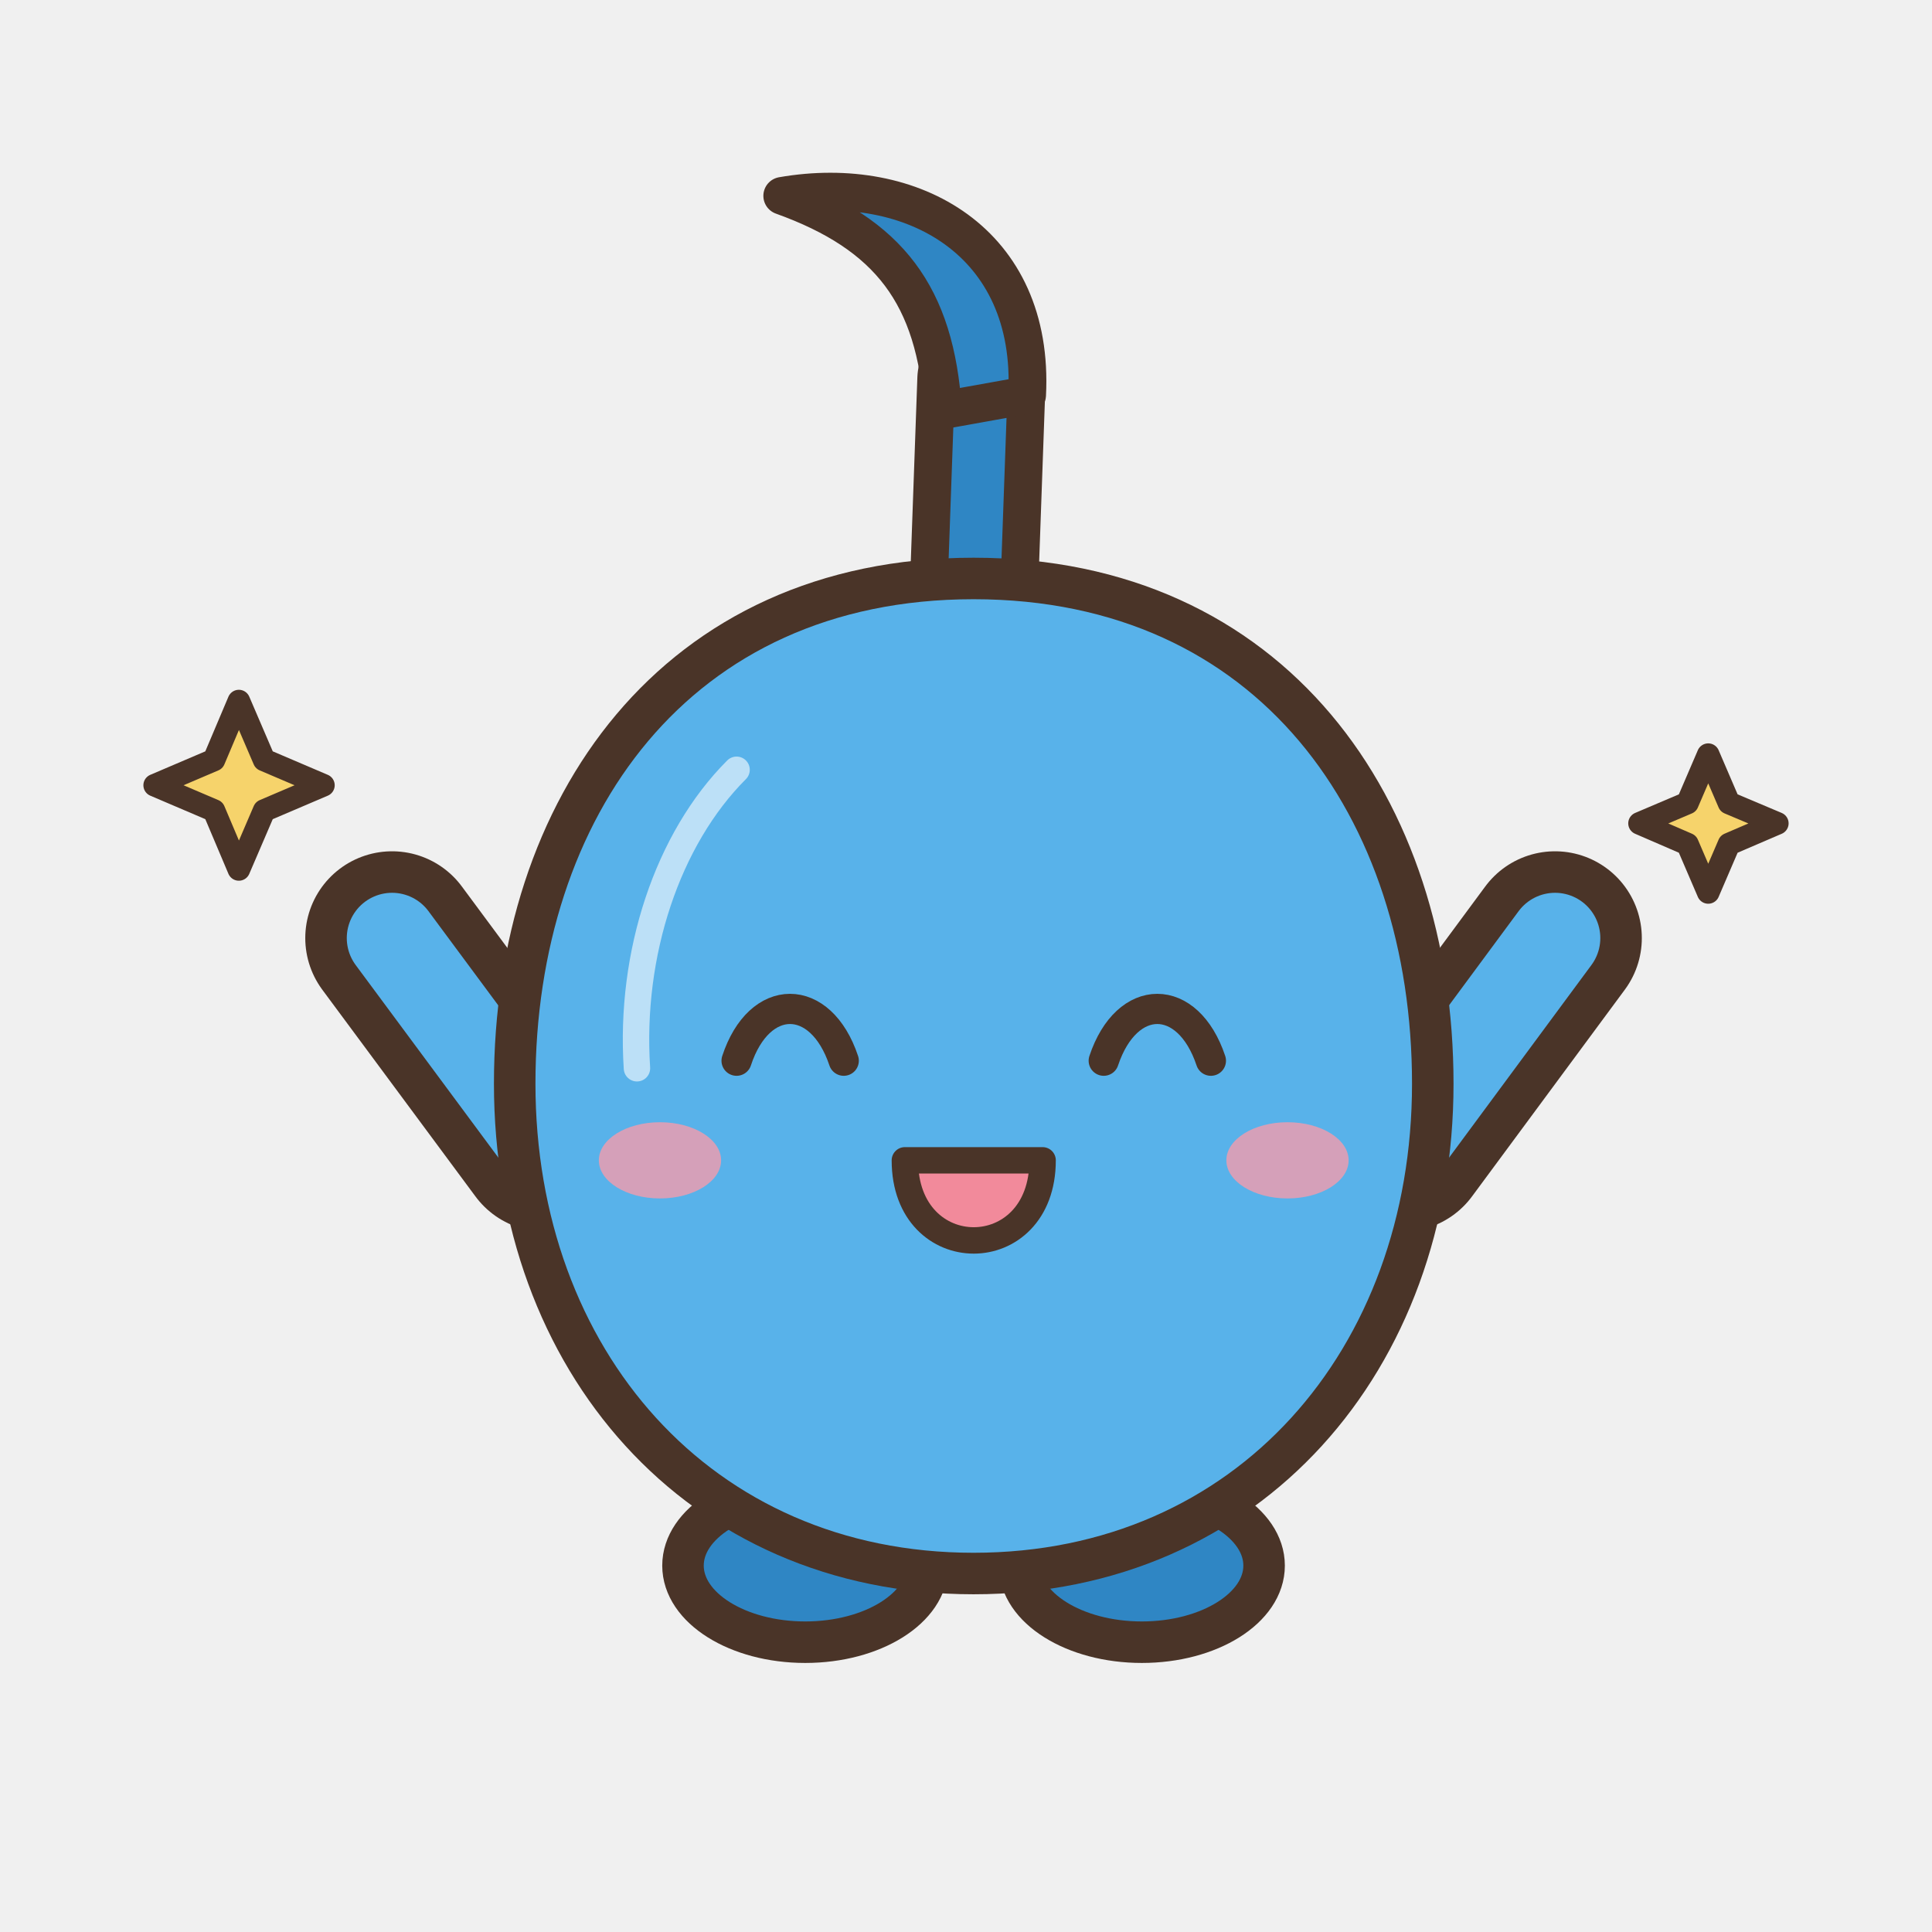
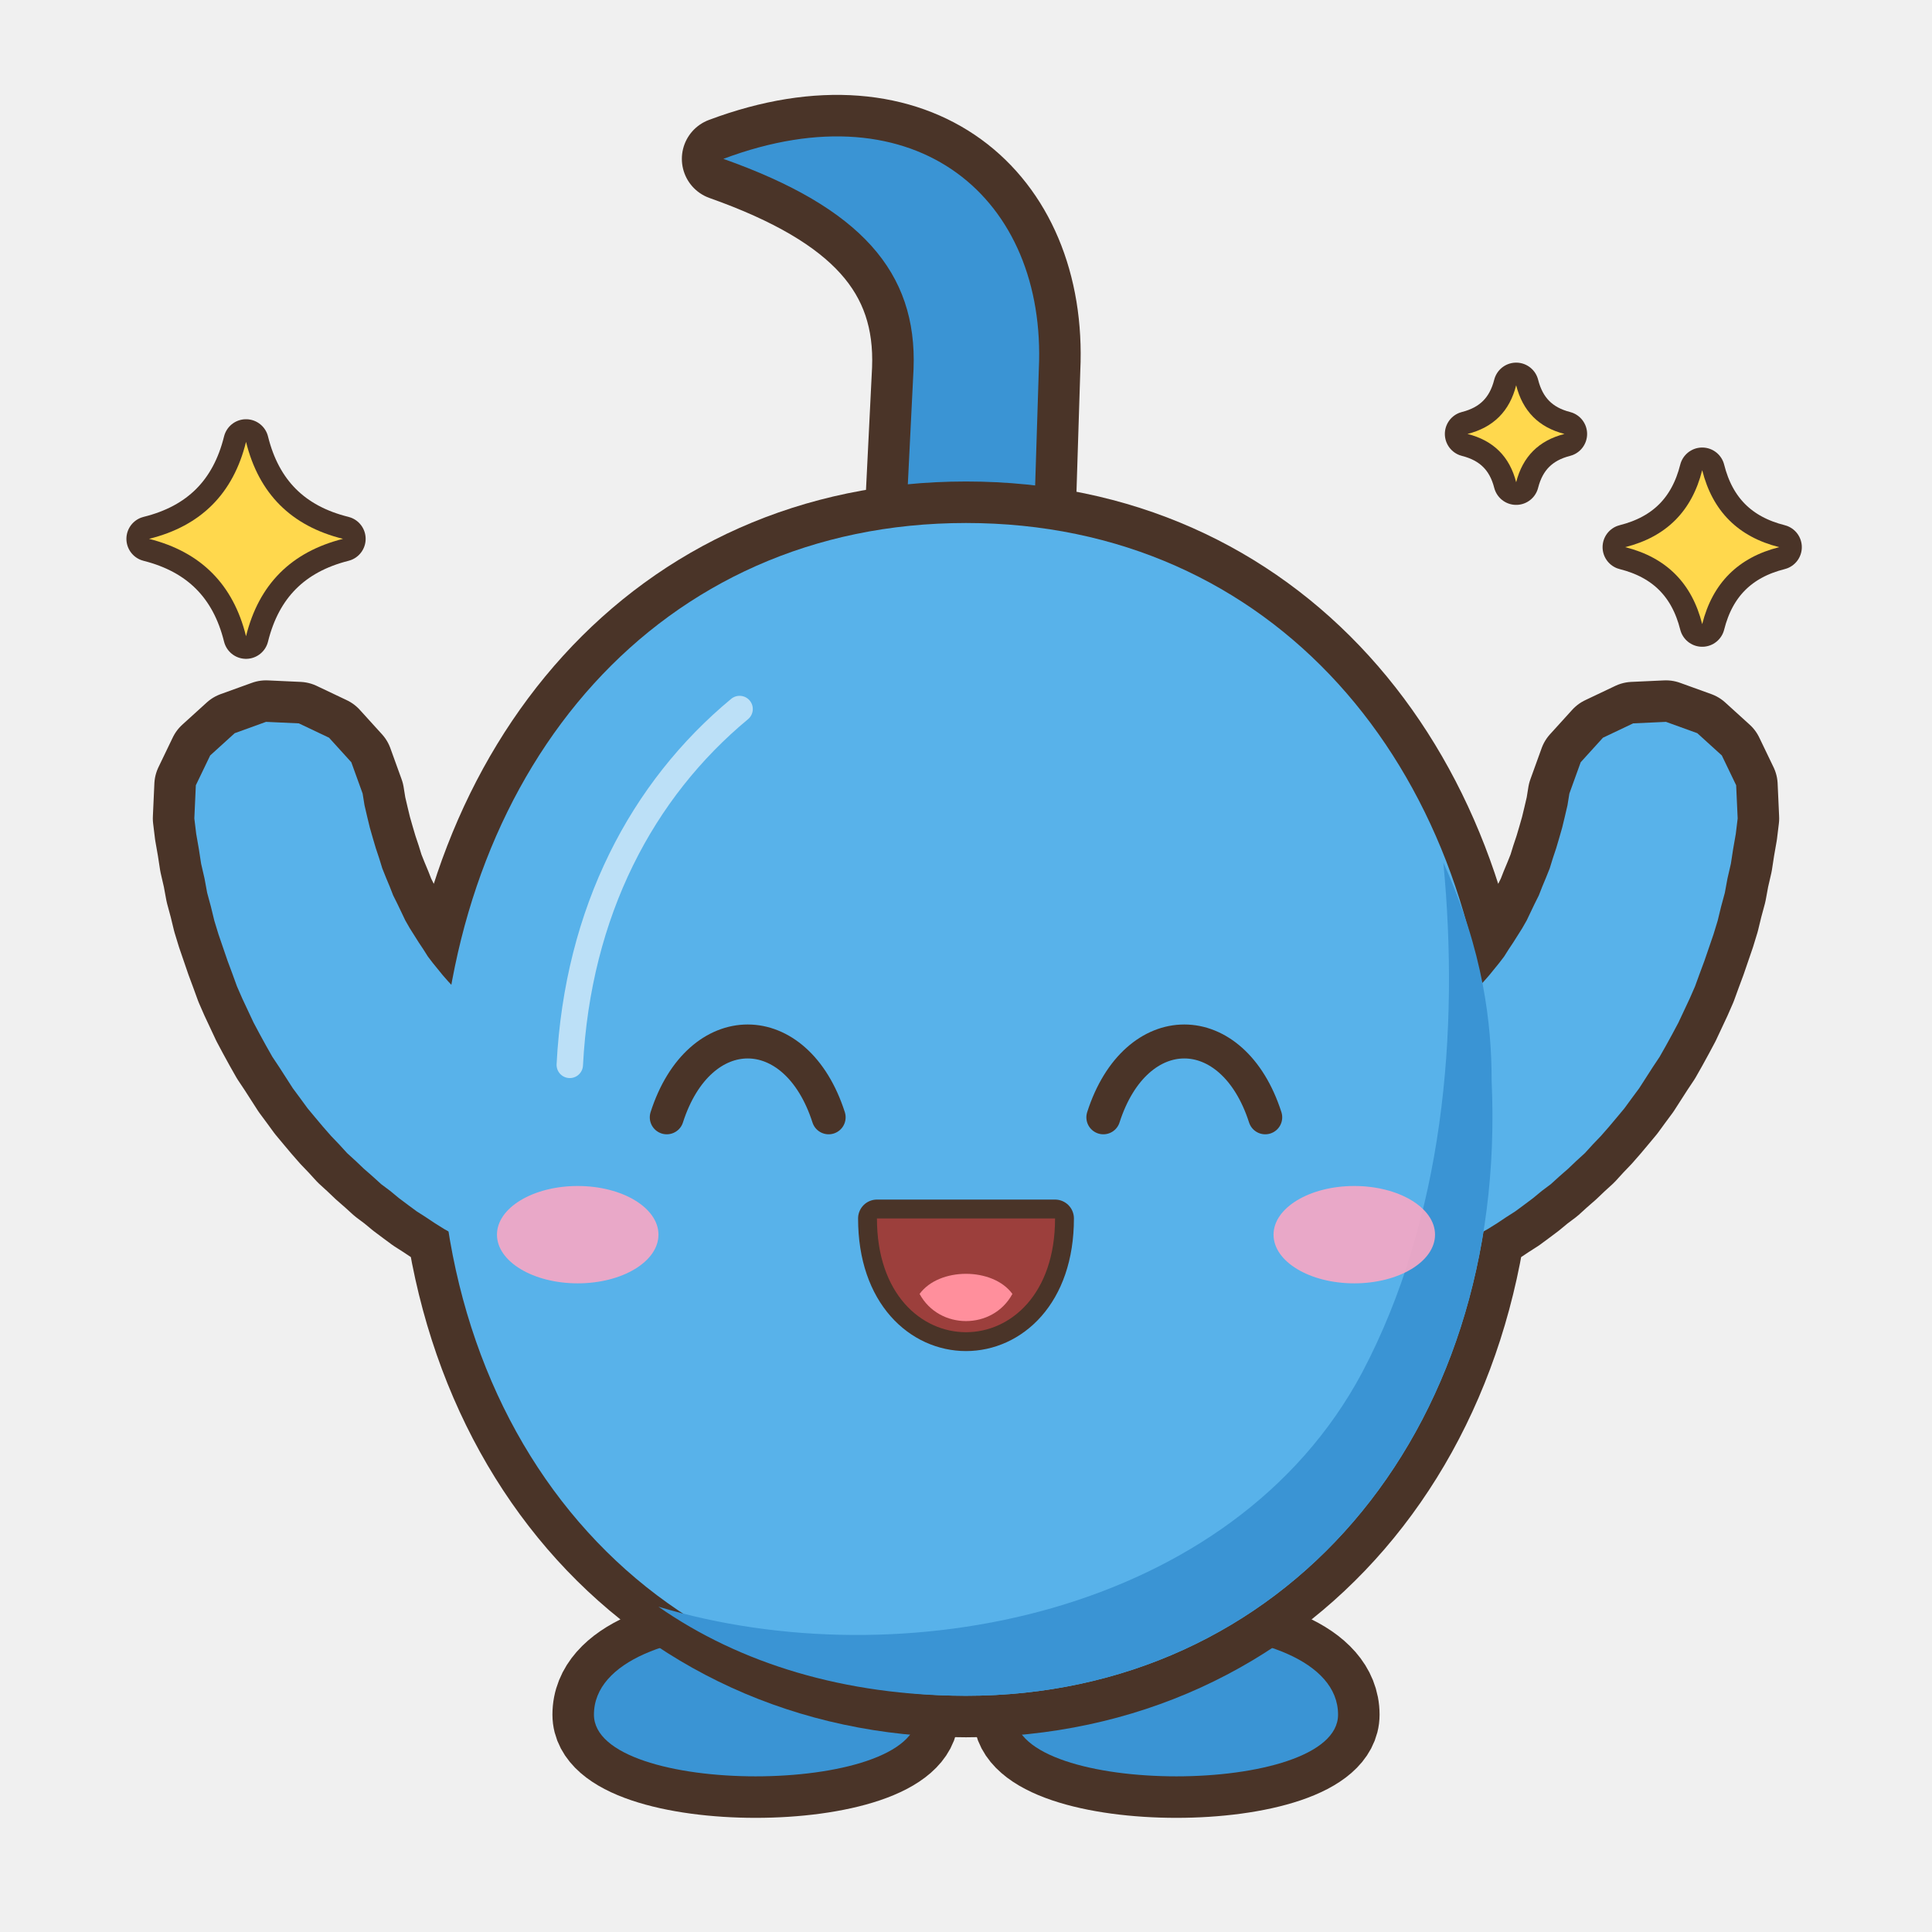
<svg xmlns="http://www.w3.org/2000/svg" viewBox="0 0 512 512" width="512" height="512">
-   <path d="M258 159.4 L260.1 100.6" fill="none" stroke="#4a3428" stroke-width="34" stroke-linejoin="round" stroke-linecap="round" />
-   <path d="M258 159.4 L260.1 100.6" fill="none" stroke="#2f86c4" stroke-width="14" stroke-linejoin="round" stroke-linecap="round" />
-   <path d="M249.9 108.7 C247.9 78.3 235.7 62.1 207.3 51.9 C241.8 45.9 274.3 64.1 272.2 104.7 Z" fill="#2f86c4" stroke="#4a3428" stroke-width="10" stroke-linejoin="round" stroke-linecap="round" />
-   <ellipse cx="213.4" cy="414.9" rx="32.4" ry="20.3" fill="#2f86c4" stroke="#4a3428" stroke-width="11" stroke-linejoin="round" stroke-linecap="round" />
-   <ellipse cx="302.6" cy="414.9" rx="32.4" ry="20.3" fill="#2f86c4" stroke="#4a3428" stroke-width="11" stroke-linejoin="round" stroke-linecap="round" />
-   <path d="M144.5 303.4 L103.9 248.6" fill="none" stroke="#4a3428" stroke-width="46" stroke-linejoin="round" stroke-linecap="round" />
-   <path d="M144.5 303.4 L103.9 248.6" fill="none" stroke="#58b2ea" stroke-width="24" stroke-linejoin="round" stroke-linecap="round" />
-   <path d="M371.6 303.4 L412.1 248.6" fill="none" stroke="#4a3428" stroke-width="46" stroke-linejoin="round" stroke-linecap="round" />
-   <path d="M371.6 303.4 L412.1 248.6" fill="none" stroke="#58b2ea" stroke-width="24" stroke-linejoin="round" stroke-linecap="round" />
-   <path d="M63.3 185.8 L70 201.4 L85.7 208.1 L70 214.8 L63.3 230.4 L56.7 214.8 L41 208.1 L56.7 201.4 Z" fill="#f6d36b" stroke="#4a3428" stroke-width="6" stroke-linejoin="round" stroke-linecap="round" />
-   <path d="M452.7 200 L458.2 212.8 L471 218.2 L458.2 223.7 L452.7 236.5 L447.2 223.7 L434.5 218.2 L447.2 212.8 Z" fill="#f6d36b" stroke="#4a3428" stroke-width="6" stroke-linejoin="round" stroke-linecap="round" />
-   <path d="M258 153.3 C337.1 153.3 379.7 214.2 379.7 287.2 C379.7 360.2 331 417 258 417 C185 417 136.4 360.2 136.4 287.2 C136.4 214.2 178.9 153.3 258 153.3 Z" fill="#58b2ea" stroke="#4a3428" stroke-width="11" stroke-linejoin="round" stroke-linecap="round" />
-   <path d="M168.8 283.1 C166.8 252.7 176.9 222.3 195.2 204" fill="none" stroke="#ffffff" stroke-width="7" stroke-linejoin="round" stroke-linecap="round" stroke-opacity="0.6" />
-   <path d="M195.2 281.1 C201.2 262.8 217.5 262.8 223.6 281.1" fill="none" stroke="#4a3428" stroke-width="8" stroke-linejoin="round" stroke-linecap="round" />
-   <path d="M292.5 281.1 C298.6 262.8 314.8 262.8 320.9 281.1" fill="none" stroke="#4a3428" stroke-width="8" stroke-linejoin="round" stroke-linecap="round" />
-   <ellipse cx="174.9" cy="307.5" rx="16.2" ry="10.1" fill="#ff9aa8" fill-opacity="0.75" />
-   <ellipse cx="341.2" cy="307.5" rx="16.2" ry="10.1" fill="#ff9aa8" fill-opacity="0.75" />
-   <path d="M239.8 307.5 C239.8 335.8 276.3 335.8 276.3 307.5 Z" fill="#f28a9b" stroke="#4a3428" stroke-width="7" stroke-linejoin="round" stroke-linecap="round" />
+   <path d="M238.8 164.3 L242.1 97.8 C243.1 72.1 228.1 55 191.7 42.1 C243.1 22.8 277.4 52.8 275.3 97.8 L273.2 164.3 Z" fill="#4a3428" stroke="#4a3428" stroke-width="22" stroke-linejoin="round" stroke-linecap="round" />
+   <path d="M238.8 164.3 L242.1 97.8 C243.1 72.1 228.1 55 191.7 42.1 C243.1 22.8 277.4 52.8 275.3 97.8 L273.2 164.3 Z" fill="#3a94d4" />
+   <path d="M157.4 454.4 C157.4 425.8 243.1 425.8 243.1 454.4 C243.1 476.2 157.4 476.2 157.4 454.4 Z M268.9 454.4 C268.9 425.8 354.6 425.8 354.6 454.4 C354.6 476.2 268.9 476.2 268.9 454.4 Z" fill="#4a3428" stroke="#4a3428" stroke-width="22" stroke-linejoin="round" stroke-linecap="round" />
+   <path d="M157.4 454.4 C157.4 425.8 243.1 425.8 243.1 454.4 C243.1 476.2 157.4 476.2 157.4 454.4 Z" fill="#3a94d4" />
+   <path d="M268.9 454.4 C268.9 425.8 354.6 425.8 354.6 454.4 C354.6 476.2 268.9 476.2 268.9 454.4 Z" fill="#3a94d4" />
+   <path d="M157.6 283.6 L156.1 283.2 L154.5 282.7 L153 282.3 L151.4 281.8 L149.9 281.2 L148.3 280.6 L146.8 279.9 L145.2 279.3 L143.7 278.7 L142.1 277.9 L140.6 277.1 L138.9 276.3 L137.4 275.3 L135.9 274.5 L134.4 273.5 L132.9 272.5 L131.4 271.5 L129.9 270.4 L128.4 269.2 L127.1 268 L125.6 266.9 L124.2 265.6 L122.8 264.3 L121.4 262.9 L120 261.4 L118.7 260 L117.3 258.4 L116 256.8 L114.7 255.2 L113.4 253.5 L112.2 251.6 L111 249.8 L109.8 247.9 L108.6 246 L107.4 243.9 L106.4 241.8 L105.3 239.5 L104.2 237.3 L103.3 235 L102.3 232.6 L101.3 230.1 L100.5 227.5 L99.6 224.8 L98.8 222.1 L98 219.3 L97.3 216.4 L96.6 213.4 L96.1 210.3 L93.1 202 L87.2 195.5 L79.2 191.7 L70.5 191.3 L62.2 194.3 L55.7 200.2 L51.9 208.1 L51.5 216.9 L52 221 L52.7 225 L53.3 228.9 L54.2 232.8 L54.9 236.6 L55.9 240.3 L56.8 244 L57.9 247.6 L59.1 251.1 L60.3 254.6 L61.6 258.1 L62.8 261.4 L64.2 264.6 L65.7 267.8 L67.2 271 L68.8 274 L70.5 277.1 L72.2 280.1 L74 282.8 L75.8 285.6 L77.6 288.4 L79.6 291.1 L81.5 293.7 L83.5 296.1 L85.6 298.6 L87.7 301 L89.9 303.3 L92 305.6 L94.3 307.7 L96.4 309.7 L98.8 311.8 L101 313.8 L103.4 315.6 L105.7 317.5 L108.1 319.3 L110.4 321 L112.9 322.6 L115.3 324.2 L117.7 325.7 L120.2 327.1 L122.7 328.5 L125.1 329.8 L127.6 331.1 L130.1 332.3 L132.5 333.4 L135 334.5 L137.6 335.6 L140 336.5 Z M372 336.5 L374.4 335.6 L377 334.5 L379.5 333.4 L381.9 332.3 L384.4 331.1 L386.9 329.8 L389.3 328.5 L391.8 327.1 L394.3 325.7 L396.7 324.2 L399.1 322.6 L401.6 321 L403.9 319.3 L406.3 317.5 L408.6 315.6 L411 313.8 L413.2 311.8 L415.6 309.7 L417.7 307.7 L420 305.6 L422.1 303.3 L424.3 301 L426.4 298.6 L428.5 296.1 L430.5 293.7 L432.4 291.1 L434.4 288.4 L436.2 285.6 L438 282.8 L439.8 280.1 L441.5 277.1 L443.2 274 L444.8 271 L446.3 267.8 L447.8 264.6 L449.2 261.4 L450.4 258.1 L451.7 254.6 L452.9 251.1 L454.1 247.6 L455.2 244 L456.1 240.3 L457.1 236.6 L457.8 232.8 L458.7 228.9 L459.3 225 L460 221 L460.5 216.9 L460.1 208.1 L456.3 200.2 L449.8 194.3 L441.5 191.3 L432.8 191.7 L424.8 195.5 L418.9 202 L415.9 210.3 L415.4 213.4 L414.7 216.4 L414 219.3 L413.2 222.1 L412.4 224.8 L411.5 227.5 L410.7 230.1 L409.7 232.6 L408.7 235 L407.8 237.3 L406.7 239.5 L405.6 241.8 L404.6 243.9 L403.4 246 L402.2 247.9 L401 249.8 L399.8 251.6 L398.6 253.5 L397.3 255.2 L396 256.8 L394.7 258.4 L393.3 260 L392 261.4 L390.6 262.9 L389.2 264.3 L387.8 265.6 L386.4 266.9 L384.9 268 L383.6 269.2 L382.1 270.4 L380.6 271.5 L379.1 272.5 L377.6 273.5 L376.1 274.5 L374.6 275.3 L373.1 276.3 L371.4 277.1 L369.9 277.9 L368.3 278.7 L366.8 279.3 L365.2 279.9 L363.7 280.6 L362.1 281.2 L360.6 281.8 L359 282.3 L357.5 282.7 L355.9 283.2 L354.4 283.6 Z M256 138.6 C337.5 138.6 391.1 202.9 395.3 286.5 C399.6 380.8 339.6 449.4 256 449.4 C172.4 449.4 112.4 380.8 116.7 286.5 C120.9 202.9 174.5 138.6 256 138.6 Z" fill="#4a3428" stroke="#4a3428" stroke-width="22" stroke-linejoin="round" stroke-linecap="round" />
+   <path d="M157.6 283.6 L156.1 283.2 L154.5 282.7 L153 282.3 L151.4 281.8 L149.9 281.2 L148.3 280.6 L146.8 279.9 L145.2 279.3 L143.7 278.7 L142.1 277.9 L140.6 277.1 L138.9 276.3 L137.4 275.3 L135.9 274.5 L134.4 273.5 L132.9 272.5 L131.4 271.5 L129.9 270.4 L128.4 269.2 L127.1 268 L125.6 266.9 L124.2 265.6 L122.8 264.3 L121.4 262.9 L120 261.4 L118.7 260 L117.3 258.4 L116 256.8 L114.7 255.2 L113.4 253.5 L112.2 251.6 L111 249.8 L109.8 247.9 L108.6 246 L107.4 243.9 L106.4 241.8 L105.3 239.5 L104.2 237.3 L103.3 235 L102.3 232.6 L101.3 230.1 L100.5 227.5 L99.6 224.8 L98.8 222.1 L98 219.3 L97.3 216.4 L96.6 213.4 L96.1 210.3 L93.1 202 L87.2 195.5 L79.2 191.7 L70.5 191.3 L62.2 194.3 L55.7 200.2 L51.9 208.1 L51.5 216.9 L52 221 L52.7 225 L53.3 228.9 L54.2 232.8 L54.9 236.6 L55.9 240.3 L56.8 244 L57.9 247.6 L59.1 251.1 L60.3 254.6 L61.6 258.1 L62.8 261.4 L64.2 264.6 L65.7 267.8 L67.2 271 L68.8 274 L70.5 277.1 L72.2 280.1 L74 282.8 L75.8 285.6 L77.6 288.4 L79.6 291.1 L81.5 293.7 L83.5 296.1 L85.6 298.6 L87.7 301 L89.9 303.3 L92 305.6 L94.3 307.7 L96.4 309.7 L98.8 311.8 L101 313.8 L103.4 315.6 L105.7 317.5 L108.1 319.3 L110.4 321 L112.9 322.6 L115.3 324.2 L117.7 325.7 L120.2 327.1 L122.7 328.5 L125.1 329.8 L127.6 331.1 L130.1 332.3 L132.5 333.4 L135 334.5 L137.6 335.6 L140 336.5 Z" fill="#58b2ea" />
+   <path d="M372 336.5 L374.4 335.6 L377 334.5 L379.5 333.4 L381.9 332.3 L384.4 331.1 L386.9 329.8 L389.3 328.5 L391.8 327.1 L394.3 325.7 L396.7 324.2 L399.1 322.6 L401.6 321 L403.9 319.3 L406.3 317.5 L408.6 315.6 L411 313.8 L413.2 311.8 L415.6 309.7 L417.7 307.7 L420 305.6 L422.1 303.3 L424.3 301 L426.4 298.6 L428.5 296.1 L430.5 293.7 L432.4 291.1 L434.4 288.4 L436.2 285.6 L438 282.8 L439.8 280.1 L441.5 277.1 L443.2 274 L444.8 271 L446.3 267.8 L447.8 264.6 L449.2 261.4 L450.4 258.1 L451.7 254.6 L452.9 251.1 L454.1 247.6 L455.2 244 L456.1 240.3 L457.1 236.6 L457.8 232.8 L458.7 228.9 L459.3 225 L460 221 L460.5 216.9 L460.1 208.1 L456.3 200.2 L449.8 194.3 L441.5 191.3 L432.8 191.7 L424.8 195.5 L418.9 202 L415.9 210.3 L415.4 213.4 L414.7 216.4 L414 219.3 L413.2 222.1 L412.4 224.8 L411.5 227.5 L410.7 230.1 L409.7 232.6 L408.7 235 L407.8 237.3 L406.7 239.5 L405.6 241.8 L404.6 243.9 L403.4 246 L402.2 247.9 L401 249.8 L399.8 251.6 L398.6 253.5 L397.3 255.2 L396 256.8 L394.7 258.4 L393.3 260 L392 261.4 L390.6 262.9 L389.2 264.3 L387.8 265.6 L386.4 266.9 L384.9 268 L383.6 269.2 L382.1 270.4 L380.6 271.5 L379.1 272.5 L377.6 273.5 L376.1 274.5 L374.6 275.3 L373.1 276.3 L371.4 277.1 L369.9 277.9 L368.3 278.7 L366.8 279.3 L365.2 279.9 L363.7 280.6 L362.1 281.2 L360.6 281.8 L359 282.3 L357.5 282.7 L355.9 283.2 L354.4 283.6 Z" fill="#58b2ea" />
+   <path d="M256 138.6 C337.5 138.6 391.1 202.9 395.3 286.5 C399.6 380.8 339.6 449.4 256 449.4 C172.4 449.4 112.4 380.8 116.7 286.5 C120.9 202.9 174.5 138.6 256 138.6 Z" fill="#58b2ea" />
+   <path d="M382.5 228.6 C393.2 252.2 395.3 271.5 395.3 286.5 C399.6 380.8 339.6 449.4 256 449.4 C223.8 449.4 196 440.8 174.5 425.8 C238.8 445.1 326.7 428 361 363.7 C382.5 322.9 386.8 273.6 382.5 228.6 Z" fill="#3a94d4" />
+   <path d="M151 282.2 C153.1 241.5 170.2 209.3 196 187.9" fill="none" stroke="#ffffff" stroke-width="7" stroke-linejoin="round" stroke-linecap="round" stroke-opacity="0.6" />
+   <path d="M176.7 296.1 C185.3 269.3 211 269.3 219.6 296.1" fill="none" stroke="#4a3428" stroke-width="9" stroke-linejoin="round" stroke-linecap="round" />
+   <ellipse cx="153.1" cy="327.2" rx="21.4" ry="12.9" fill="#f9a8c4" fill-opacity="0.9" />
+   <path d="M292.4 296.1 C301 269.3 326.7 269.3 335.3 296.1" fill="none" stroke="#4a3428" stroke-width="9" stroke-linejoin="round" stroke-linecap="round" />
+   <ellipse cx="358.9" cy="327.2" rx="21.4" ry="12.9" fill="#f9a8c4" fill-opacity="0.9" />
+   <path d="M232.4 322.9 C232.4 363.1 279.6 363.1 279.6 322.9 Z" fill="#4a3428" stroke="#4a3428" stroke-width="10" stroke-linejoin="round" stroke-linecap="round" />
+   <path d="M232.4 322.9 C232.4 363.1 279.6 363.1 279.6 322.9 Z" fill="#9c3f3c" />
+   <path d="M243.7 342.9 C248.9 335.8 263.1 335.8 268.3 342.9 C263.1 352.5 248.9 352.5 243.7 342.9 Z" fill="#ff8f9c" />
+   <path d="M65.2 117.1 Q70.3 137.7 90.9 142.8 Q70.3 148 65.2 168.6 Q60.1 148 39.5 142.8 Q60.1 137.7 65.2 117.1 Z" fill="#4a3428" stroke="#4a3428" stroke-width="12" stroke-linejoin="round" stroke-linecap="round" />
+   <path d="M65.2 117.1 Q70.3 137.7 90.9 142.8 Q70.3 148 65.2 168.6 Q60.1 148 39.5 142.8 Q60.1 137.7 65.2 117.1 Z" fill="#ffd84d" />
+   <path d="M451.1 124.6 Q455.2 140.9 471.5 145 Q455.2 149.1 451.1 165.4 Q447 149.1 430.7 145 Q447 140.9 451.1 124.6 Z" fill="#4a3428" stroke="#4a3428" stroke-width="12" stroke-linejoin="round" stroke-linecap="round" />
+   <path d="M451.1 124.6 Q455.2 140.9 471.5 145 Q455.2 149.1 451.1 165.4 Q447 149.1 430.7 145 Q447 140.9 451.1 124.6 Z" fill="#ffd84d" />
+   <path d="M401.8 102.1 Q404.4 112.4 414.6 115 Q404.4 117.6 401.8 127.8 Q399.2 117.6 388.9 115 Q399.2 112.4 401.8 102.1 Z" fill="#4a3428" stroke="#4a3428" stroke-width="12" stroke-linejoin="round" stroke-linecap="round" />
+   <path d="M401.8 102.1 Q404.4 112.4 414.6 115 Q404.4 117.6 401.8 127.8 Q399.2 117.6 388.9 115 Q399.2 112.4 401.8 102.1 Z" fill="#ffd84d" />
</svg>
